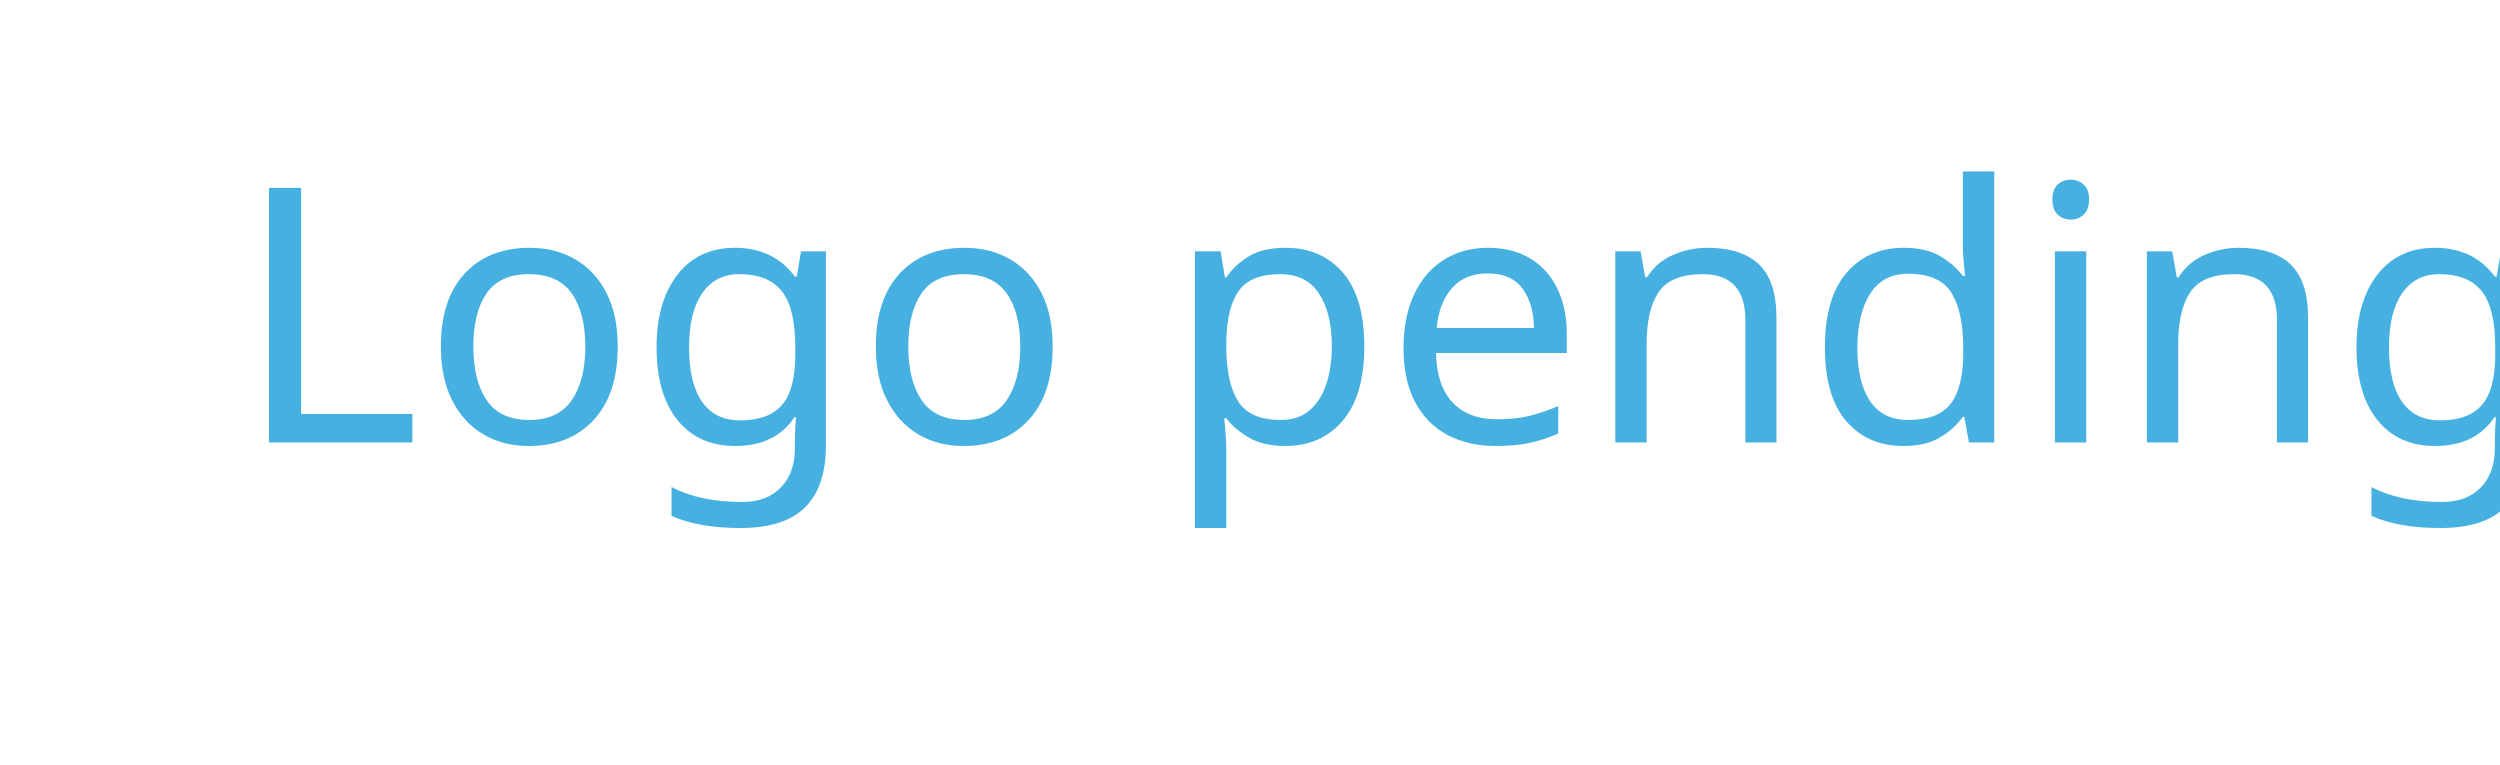
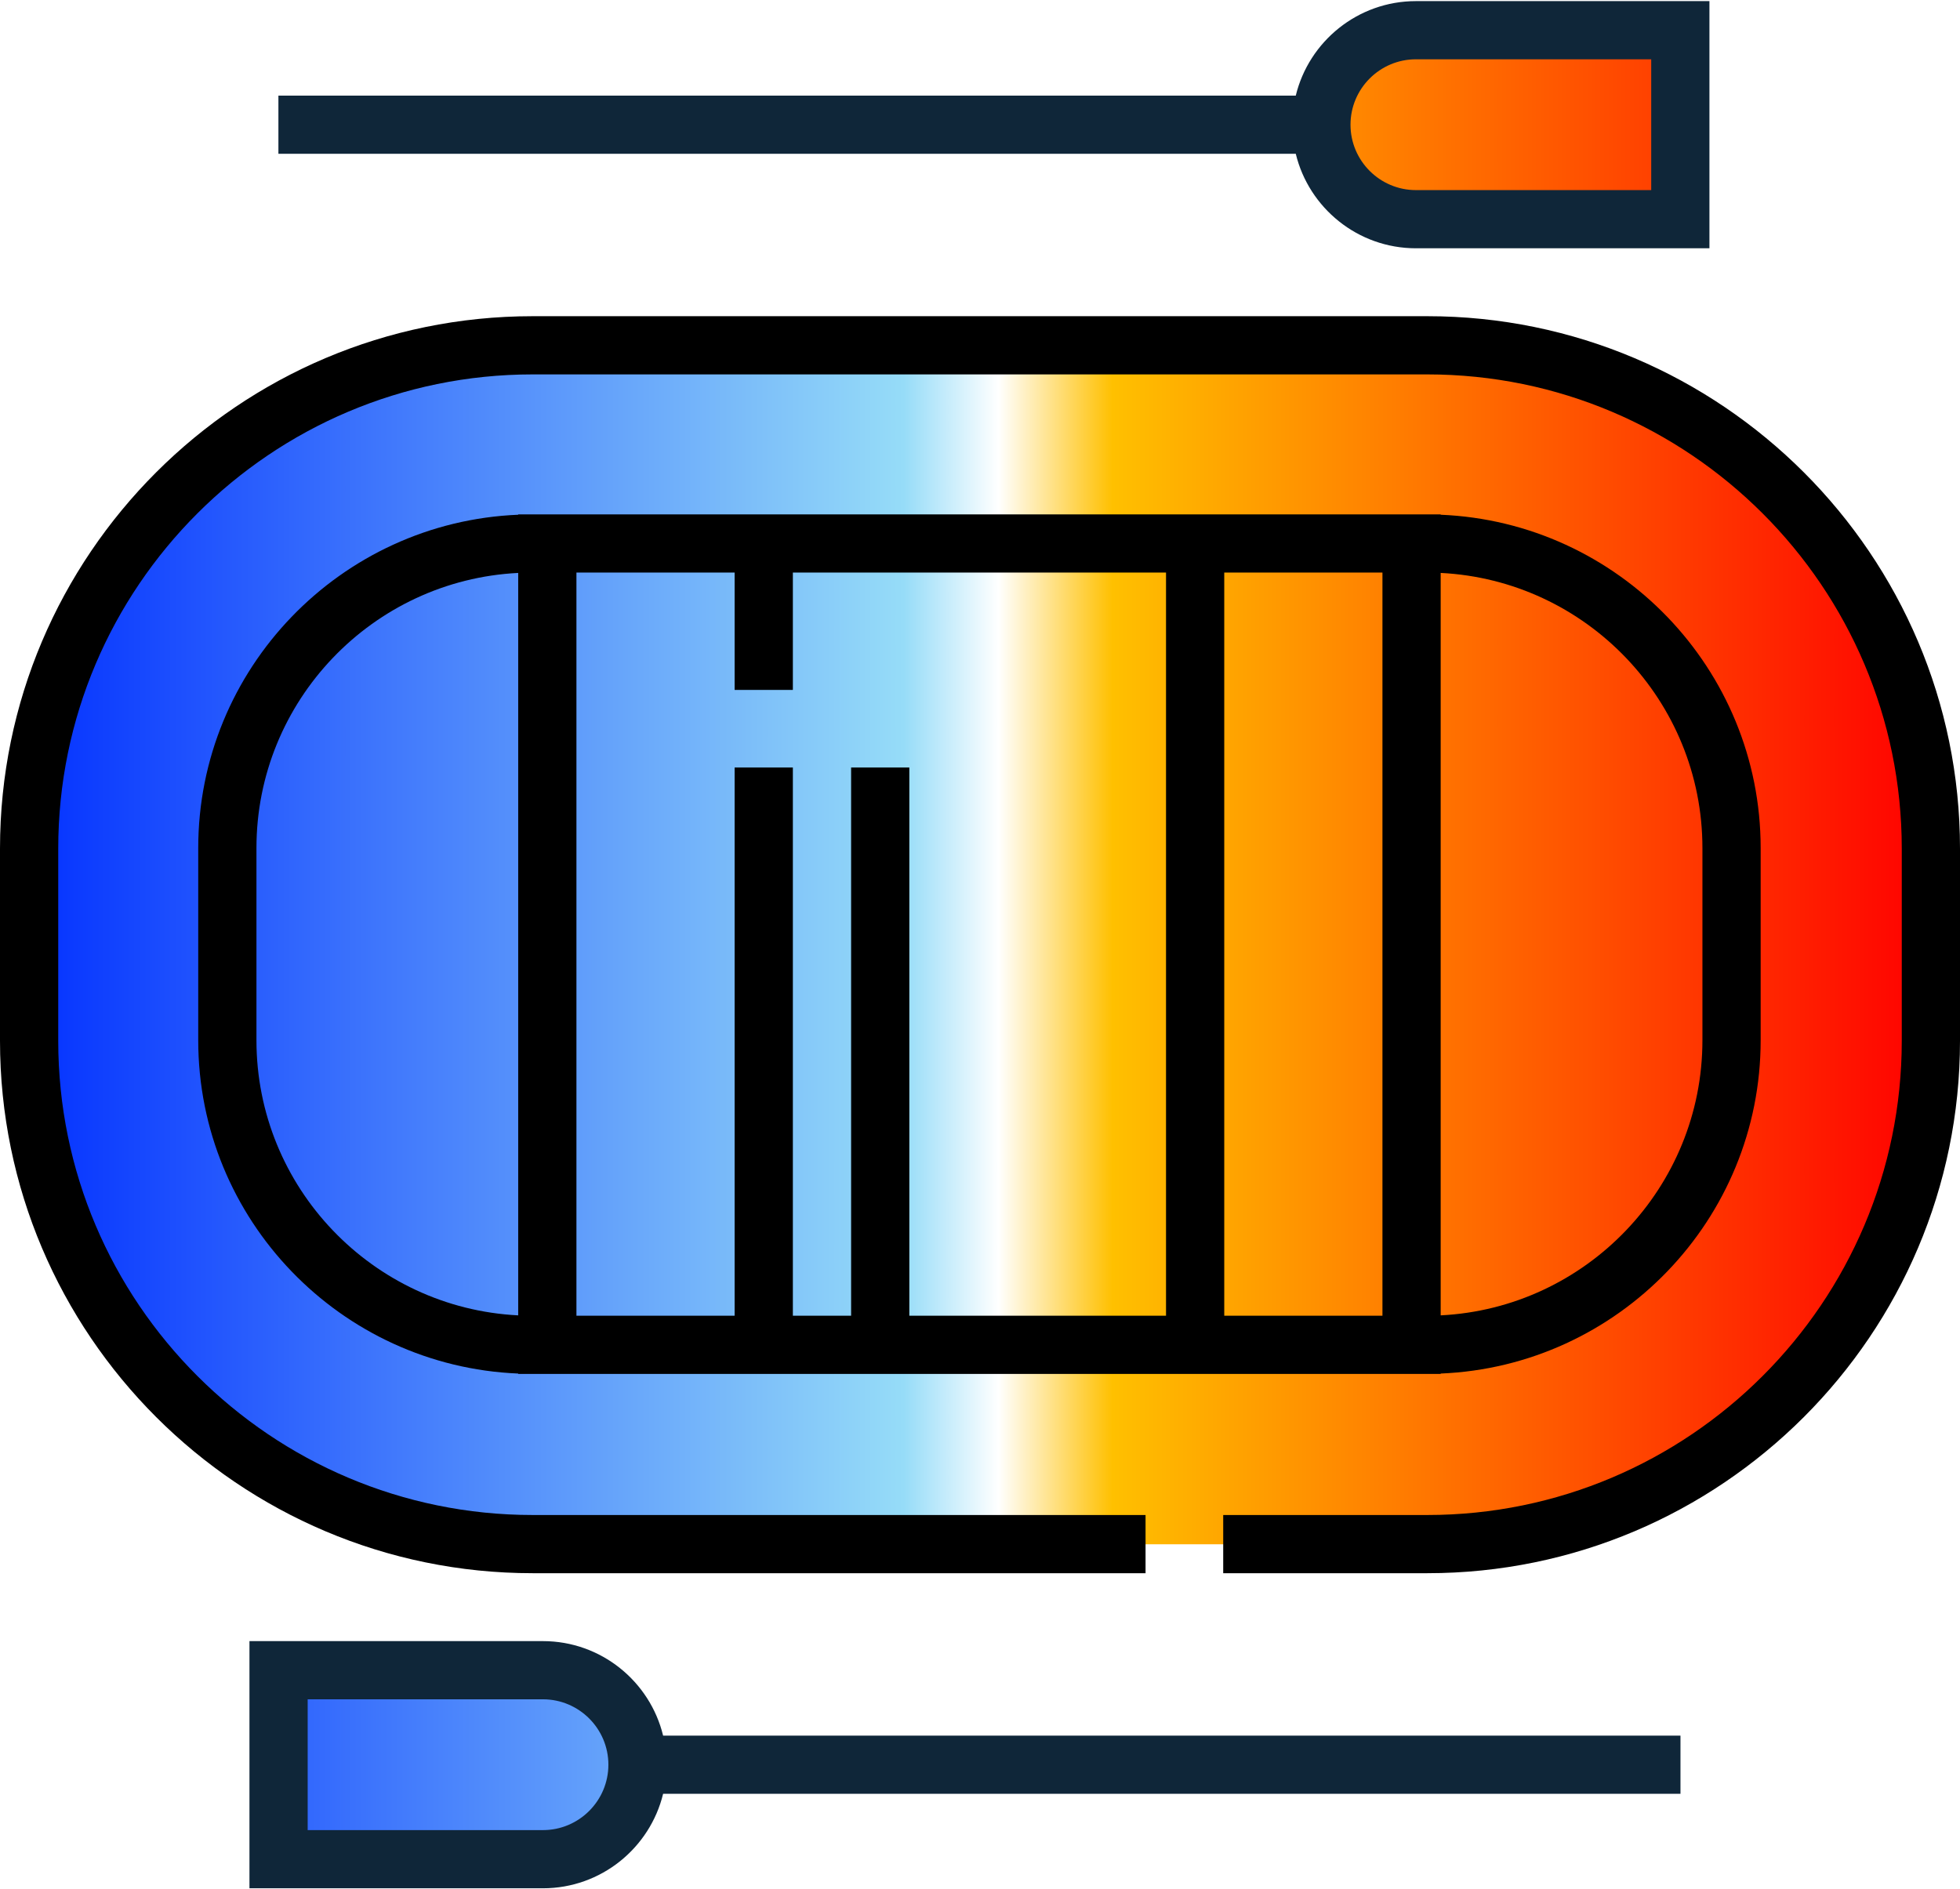
- <svg xmlns="http://www.w3.org/2000/svg" width="582" height="178" xml:space="preserve" overflow="hidden">
-   <g transform="translate(-1049 -715)">
-     <g>
-       <text fill="#46B1E1" fill-opacity="1" font-family="Aptos,Aptos_MSFontService,sans-serif" font-style="normal" font-variant="normal" font-weight="400" font-stretch="normal" font-size="83" text-anchor="start" direction="ltr" writing-mode="lr-tb" unicode-bidi="normal" text-decoration="none" transform="matrix(1 0 0 1 1103.58 818)">Logo pending</text>
+ <svg xmlns="http://www.w3.org/2000/svg" width="1760" height="1696" xml:space="preserve" overflow="hidden">
+   <defs>
+     <clipPath id="clip0">
+       <rect x="1320" y="389" width="1760" height="1696" />
+     </clipPath>
+     <clipPath id="clip1">
+       <rect x="1320" y="389" width="1760" height="1696" />
+     </clipPath>
+     <linearGradient x1="1346" y1="1237.5" x2="3053" y2="1237.5" gradientUnits="userSpaceOnUse" spreadMethod="reflect" id="fill2">
+       <stop offset="0" stop-color="#0432FF" stop-opacity="1" />
+       <stop offset="0.46" stop-color="#96DCF8" stop-opacity="1" />
+       <stop offset="0.51" stop-color="#FFFFFF" stop-opacity="1" />
+       <stop offset="0.57" stop-color="#FFC000" stop-opacity="1" />
+       <stop offset="1" stop-color="#FF0000" stop-opacity="1" />
+     </linearGradient>
+     <linearGradient x1="1346" y1="1237.5" x2="3053" y2="1237.5" gradientUnits="userSpaceOnUse" spreadMethod="reflect" id="fill3">
+       <stop offset="0" stop-color="#0432FF" stop-opacity="1" />
+       <stop offset="0.46" stop-color="#96DCF8" stop-opacity="1" />
+       <stop offset="0.51" stop-color="#FFFFFF" stop-opacity="1" />
+       <stop offset="0.57" stop-color="#FFC000" stop-opacity="1" />
+       <stop offset="1" stop-color="#FF0000" stop-opacity="1" />
+     </linearGradient>
+     <linearGradient x1="1346" y1="1237.5" x2="3053" y2="1237.5" gradientUnits="userSpaceOnUse" spreadMethod="reflect" id="fill4">
+       <stop offset="0" stop-color="#0432FF" stop-opacity="1" />
+       <stop offset="0.46" stop-color="#96DCF8" stop-opacity="1" />
+       <stop offset="0.51" stop-color="#FFFFFF" stop-opacity="1" />
+       <stop offset="0.57" stop-color="#FFC000" stop-opacity="1" />
+       <stop offset="1" stop-color="#FF0000" stop-opacity="1" />
+     </linearGradient>
+     <linearGradient x1="1346" y1="1237.5" x2="3053" y2="1237.5" gradientUnits="userSpaceOnUse" spreadMethod="reflect" id="fill5">
+       <stop offset="0" stop-color="#0432FF" stop-opacity="1" />
+       <stop offset="0.46" stop-color="#96DCF8" stop-opacity="1" />
+       <stop offset="0.51" stop-color="#FFFFFF" stop-opacity="1" />
+       <stop offset="0.57" stop-color="#FFC000" stop-opacity="1" />
+       <stop offset="1" stop-color="#FF0000" stop-opacity="1" />
+     </linearGradient>
+     <linearGradient x1="1346" y1="1237.5" x2="3053" y2="1237.5" gradientUnits="userSpaceOnUse" spreadMethod="reflect" id="fill6">
+       <stop offset="0" stop-color="#0432FF" stop-opacity="1" />
+       <stop offset="0.46" stop-color="#96DCF8" stop-opacity="1" />
+       <stop offset="0.51" stop-color="#FFFFFF" stop-opacity="1" />
+       <stop offset="0.57" stop-color="#FFC000" stop-opacity="1" />
+       <stop offset="1" stop-color="#FF0000" stop-opacity="1" />
+     </linearGradient>
+   </defs>
+   <g clip-path="url(#clip0)" transform="translate(-1320 -389)">
+     <g clip-path="url(#clip1)">
+       <path d="M2348.1 1776 1797.97 1776C1548.35 1776 1346 1573.55 1346 1323.84L1346 1151.16C1346 901.439 1548.35 699 1797.97 699L2601.03 699C2850.65 699 3053 901.439 3053 1151.16L3053 1323.84C3053 1573.55 2850.65 1776 2601.03 1776L2417.79 1776" fill="url(#fill2)" fill-rule="evenodd" />
+       <path d="M2006 1078.3 2006 1597 1812 1597 1812 877 2006 877 2006 1008.58" fill="url(#fill3)" fill-rule="evenodd" />
+       <rect x="2393" y="877" width="195" height="720" fill="url(#fill4)" />
+       <path d="M1807.9 2059C1854.9 2059 1893 2020.95 1893 1974 1893 1927.06 1854.9 1889 1807.9 1889L1570 1889 1570 2059 1807.9 2059Z" fill="url(#fill5)" fill-rule="evenodd" />
+       <path d="M2591.84 585.997C2544.98 585.997 2507 547.946 2507 501.002 2507 454.058 2544.98 416 2591.84 416L2829 416 2829 586 2591.84 586Z" fill="url(#fill6)" fill-rule="evenodd" />
+       <path d="M2601.7 673 1798.3 673C1534.57 673 1320 887.511 1320 1151.18L1320 1323.82C1320 1587.49 1534.57 1802 1798.3 1802L2348.66 1802 2348.66 1749.73 1798.3 1749.73C1563.4 1749.73 1372.29 1558.67 1372.29 1323.82L1372.29 1151.18C1372.29 916.332 1563.4 725.275 1798.3 725.275L2601.7 725.275C2836.61 725.275 3027.71 916.332 3027.71 1151.18L3027.71 1323.82C3027.71 1558.67 2836.61 1749.73 2601.7 1749.73L2418.39 1749.73 2418.39 1802 2601.7 1802C2865.43 1802 3080 1587.49 3080 1323.82L3080 1151.18C3080 887.511 2865.43 673 2601.7 673Z" fill="#000000" fill-rule="evenodd" fill-opacity="1" />
+       <path d="M1797.81 1623 2031.96 1623 2367.04 1623 2601.19 1623 2613.67 1623 2613.67 1622.68C2773.21 1616.11 2901 1484.38 2901 1323.31L2901 1150.7C2901 989.625 2773.22 857.889 2613.67 851.317L2613.67 851 2601.19 851 2367.04 851 2031.96 851 1797.81 851 1785.33 851 1785.33 851.317C1625.78 857.889 1498 989.628 1498 1150.7L1498 1323.31C1498 1484.38 1625.78 1616.11 1785.33 1622.68L1785.33 1623 1797.81 1623ZM2848.71 1150.7 2848.71 1323.31C2848.71 1455.56 2744.37 1563.9 2613.67 1570.42L2613.67 903.584C2744.38 910.103 2848.71 1018.44 2848.71 1150.7ZM2561.38 903.266 2561.38 1570.73 2419.33 1570.73 2419.33 903.266 2561.38 903.266ZM1979.67 903.266 1979.67 1008.66 2031.96 1008.66 2031.96 903.266 2367.04 903.266 2367.04 1570.73 2136.54 1570.73 2136.54 1078.36 2084.26 1078.36 2084.26 1570.73 2031.96 1570.73 2031.96 1078.36 1979.67 1078.36 1979.67 1570.73 1837.61 1570.73 1837.61 903.266 1979.67 903.266ZM1550.28 1323.31 1550.28 1150.7C1550.28 1018.45 1654.62 910.106 1785.32 903.584L1785.32 1570.42C1654.62 1563.89 1550.28 1455.56 1550.28 1323.31Z" fill="#000000" fill-rule="evenodd" fill-opacity="1" />
+       <path d="M1807.53 1863 1544 1863 1544 2085 1807.53 2085C1859.76 2085 1903.66 2048.77 1915.45 2000.13L2829 2000.13 2829 1947.88 1915.45 1947.88C1903.66 1899.24 1859.76 1863 1807.53 1863ZM1807.53 2032.74 1596.28 2032.74 1596.28 1915.26 1807.53 1915.26C1839.94 1915.26 1866.3 1941.61 1866.3 1974 1866.3 2006.39 1839.94 2032.74 1807.53 2032.74Z" fill="#0F2639" fill-rule="evenodd" fill-opacity="1" />
+       <path d="M2591.47 612 2855 612 2855 390 2591.47 390C2539.24 390 2495.34 426.238 2483.55 474.874L1570 474.874 1570 527.13 2483.55 527.13C2495.34 575.762 2539.24 612 2591.47 612ZM2591.47 442.256 2802.72 442.256 2802.72 559.744 2591.47 559.744C2559.06 559.744 2532.7 533.393 2532.7 501.005 2532.7 468.61 2559.06 442.256 2591.47 442.256Z" fill="#0F2639" fill-rule="evenodd" fill-opacity="1" />
    </g>
  </g>
</svg>
